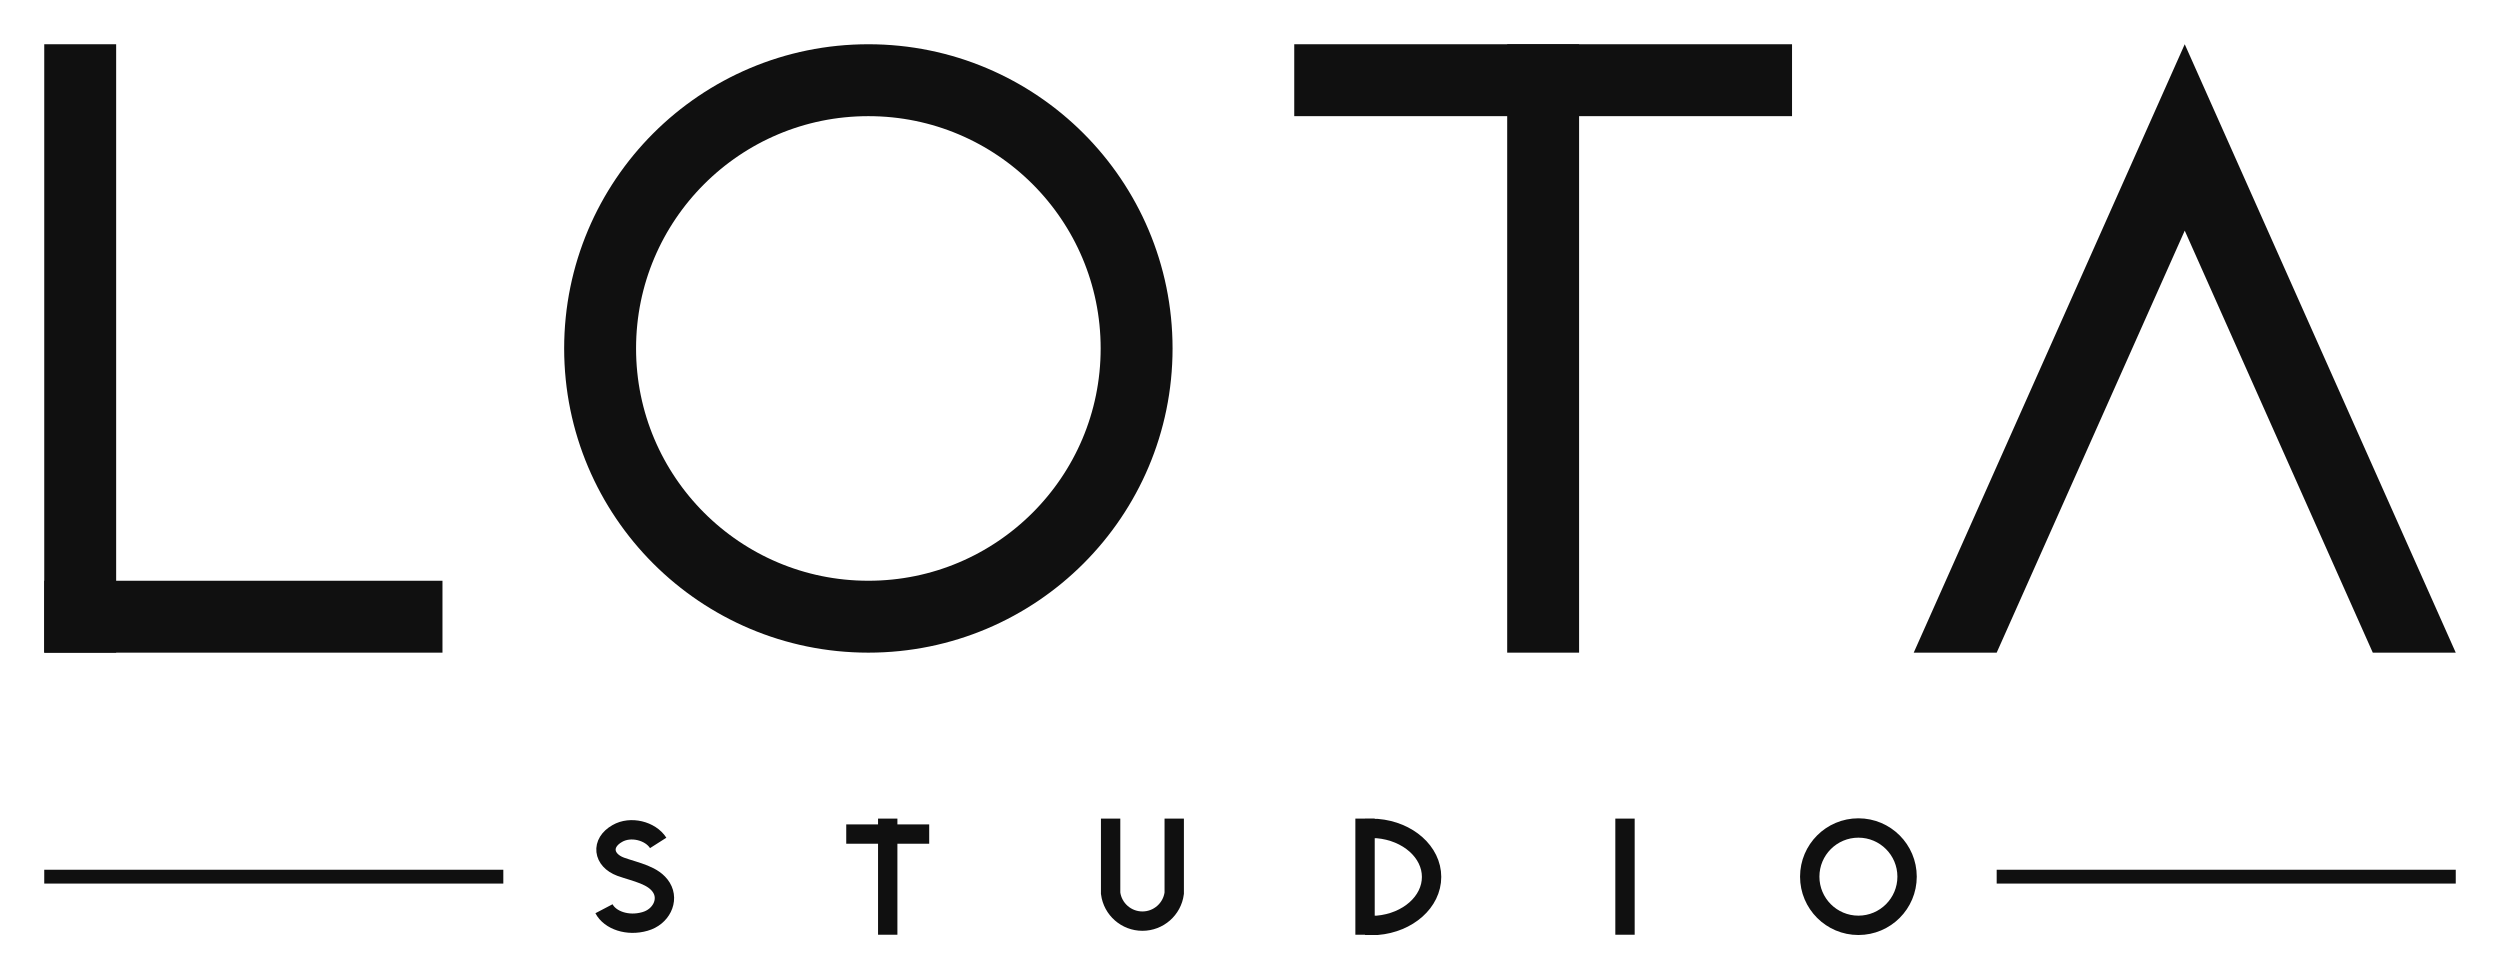
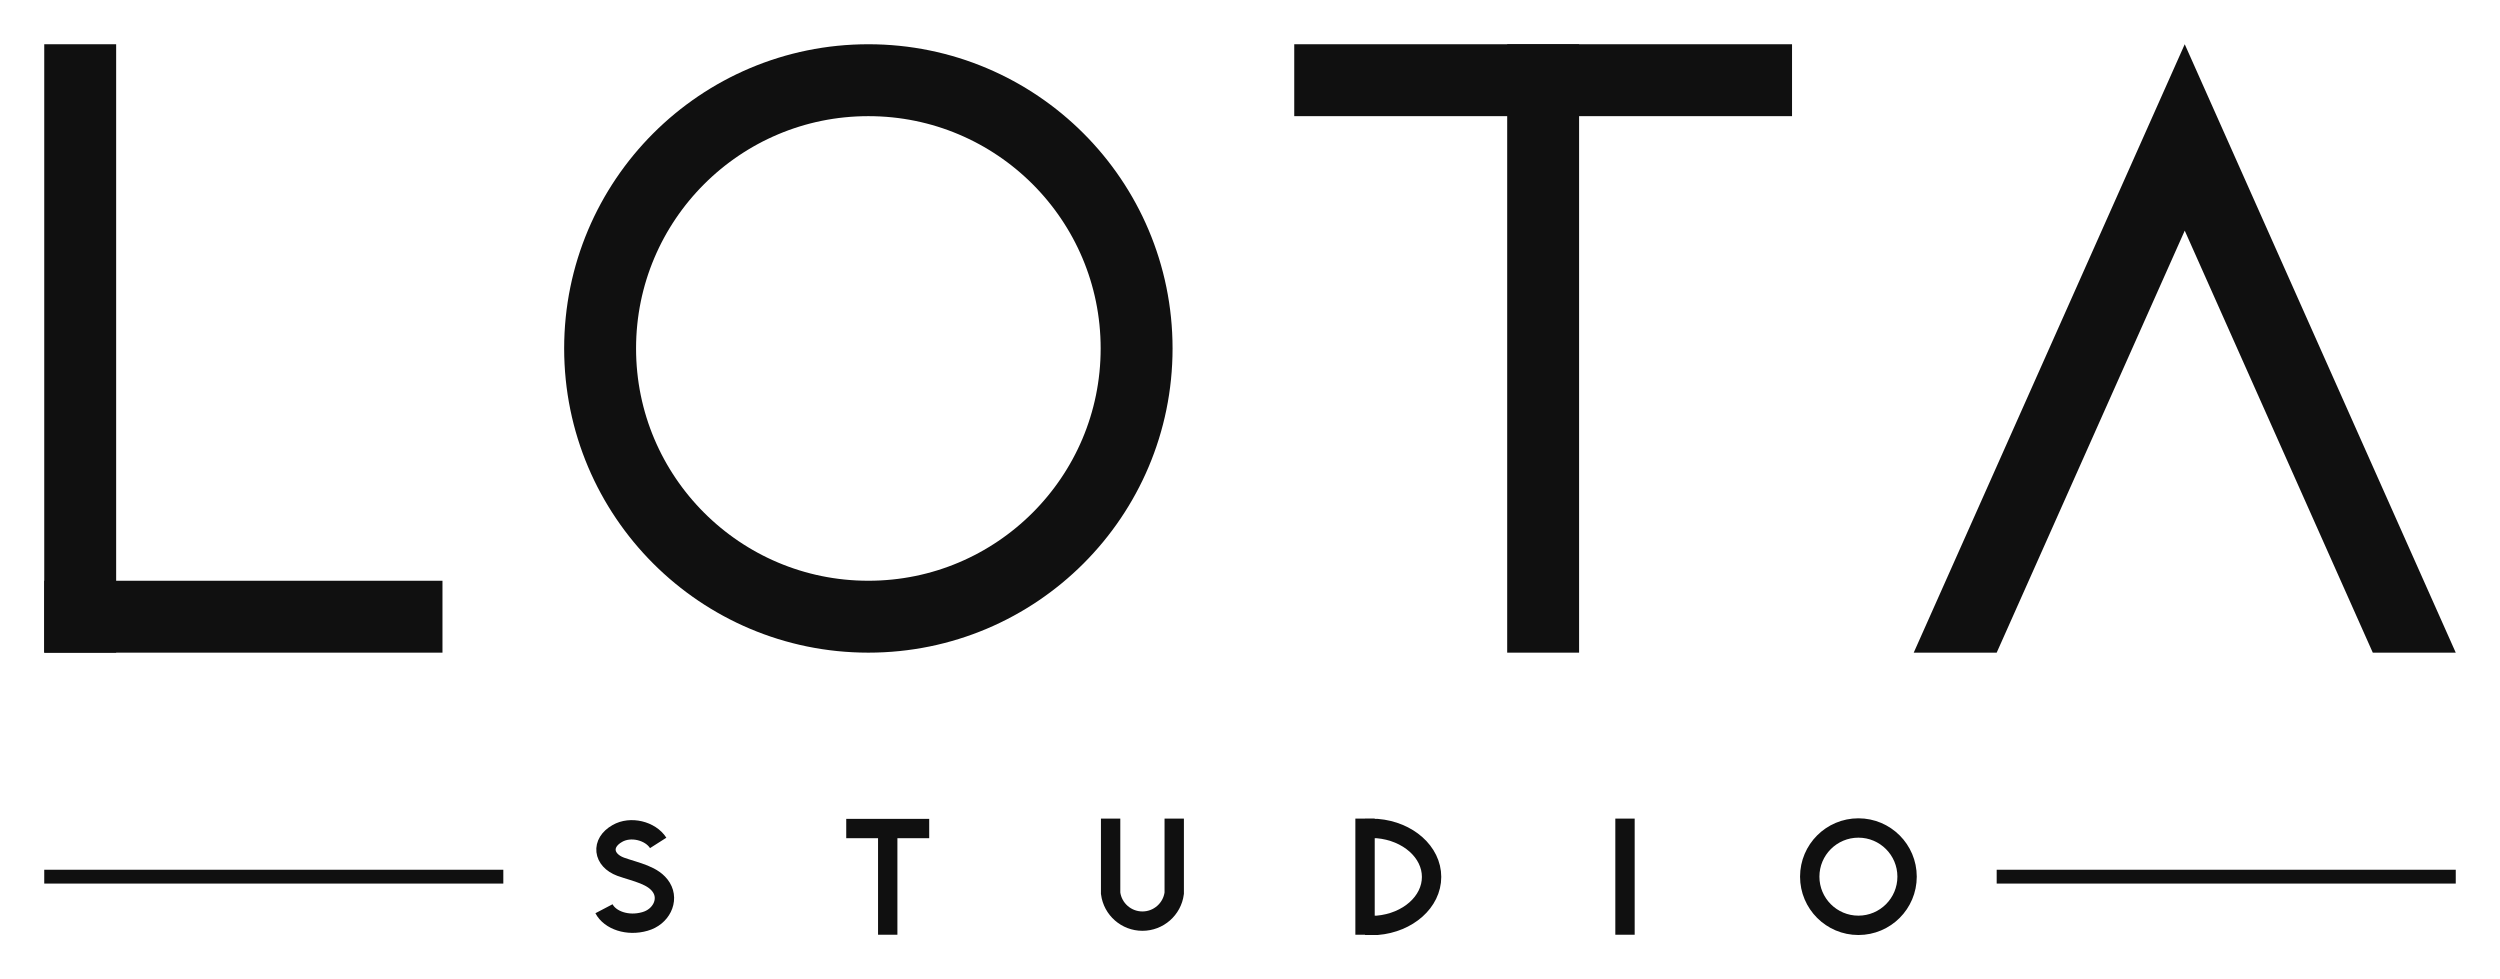
<svg xmlns="http://www.w3.org/2000/svg" viewBox="0 0 452 177" width="452" height="177" role="img" aria-label="Lota Studio" preserveAspectRatio="xMidYMid meet">
  <style>
.logo-mark{fill:#101010}
.logo-line{fill:none;stroke:#101010}
</style>
  <g class="logo-mark">
    <rect x="8" y="8" width="13" height="110" />
    <rect x="8" y="105" width="72" height="13" />
    <rect x="234" y="8" width="90" height="13" />
    <rect x="272.5" y="8" width="13" height="110" />
    <path d="M346 118l49-110 49 110h-15l-34-76.3-34 76.3z" />
  </g>
  <circle class="logo-line" cx="157" cy="63" r="48.5" stroke-width="13" />
  <g class="logo-line" stroke-width="3.5">
-     <path d="M119 152.4c-1.4-2.2-5-3.1-7.4-1.7-3 1.7-2.6 4.8.6 6 2.8 1 6 1.5 7.4 3.8 1.4 2.3-.1 5.3-3 6.1-3.1.9-6.3-.2-7.4-2.3M153 150.8h15" />
-     <path d="M160.5 148v21M200.8 148v13.5a5.8 5.8 0 0 0 11.5 0v-13.5M246.8 148v21" />
+     <path d="M119 152.4c-1.4-2.2-5-3.1-7.4-1.7-3 1.7-2.6 4.8.6 6 2.8 1 6 1.5 7.4 3.8 1.4 2.3-.1 5.3-3 6.1-3.1.9-6.3-.2-7.4-2.3M153 149.8h15" />
+     <path d="M160.5 149.8V169M200.8 148v13.5a5.8 5.8 0 0 0 11.5 0v-13.5M246.8 148v21" />
    <path d="M246.8 149.8h2.2a11 8.8 0 0 1 0 17.5h-2.2M293.8 148v21" />
    <circle cx="336" cy="158.5" r="8.8" />
  </g>
  <g class="logo-line" stroke-width="2.5">
    <path d="M8 158.5h83M361 158.5h83" />
  </g>
</svg>
